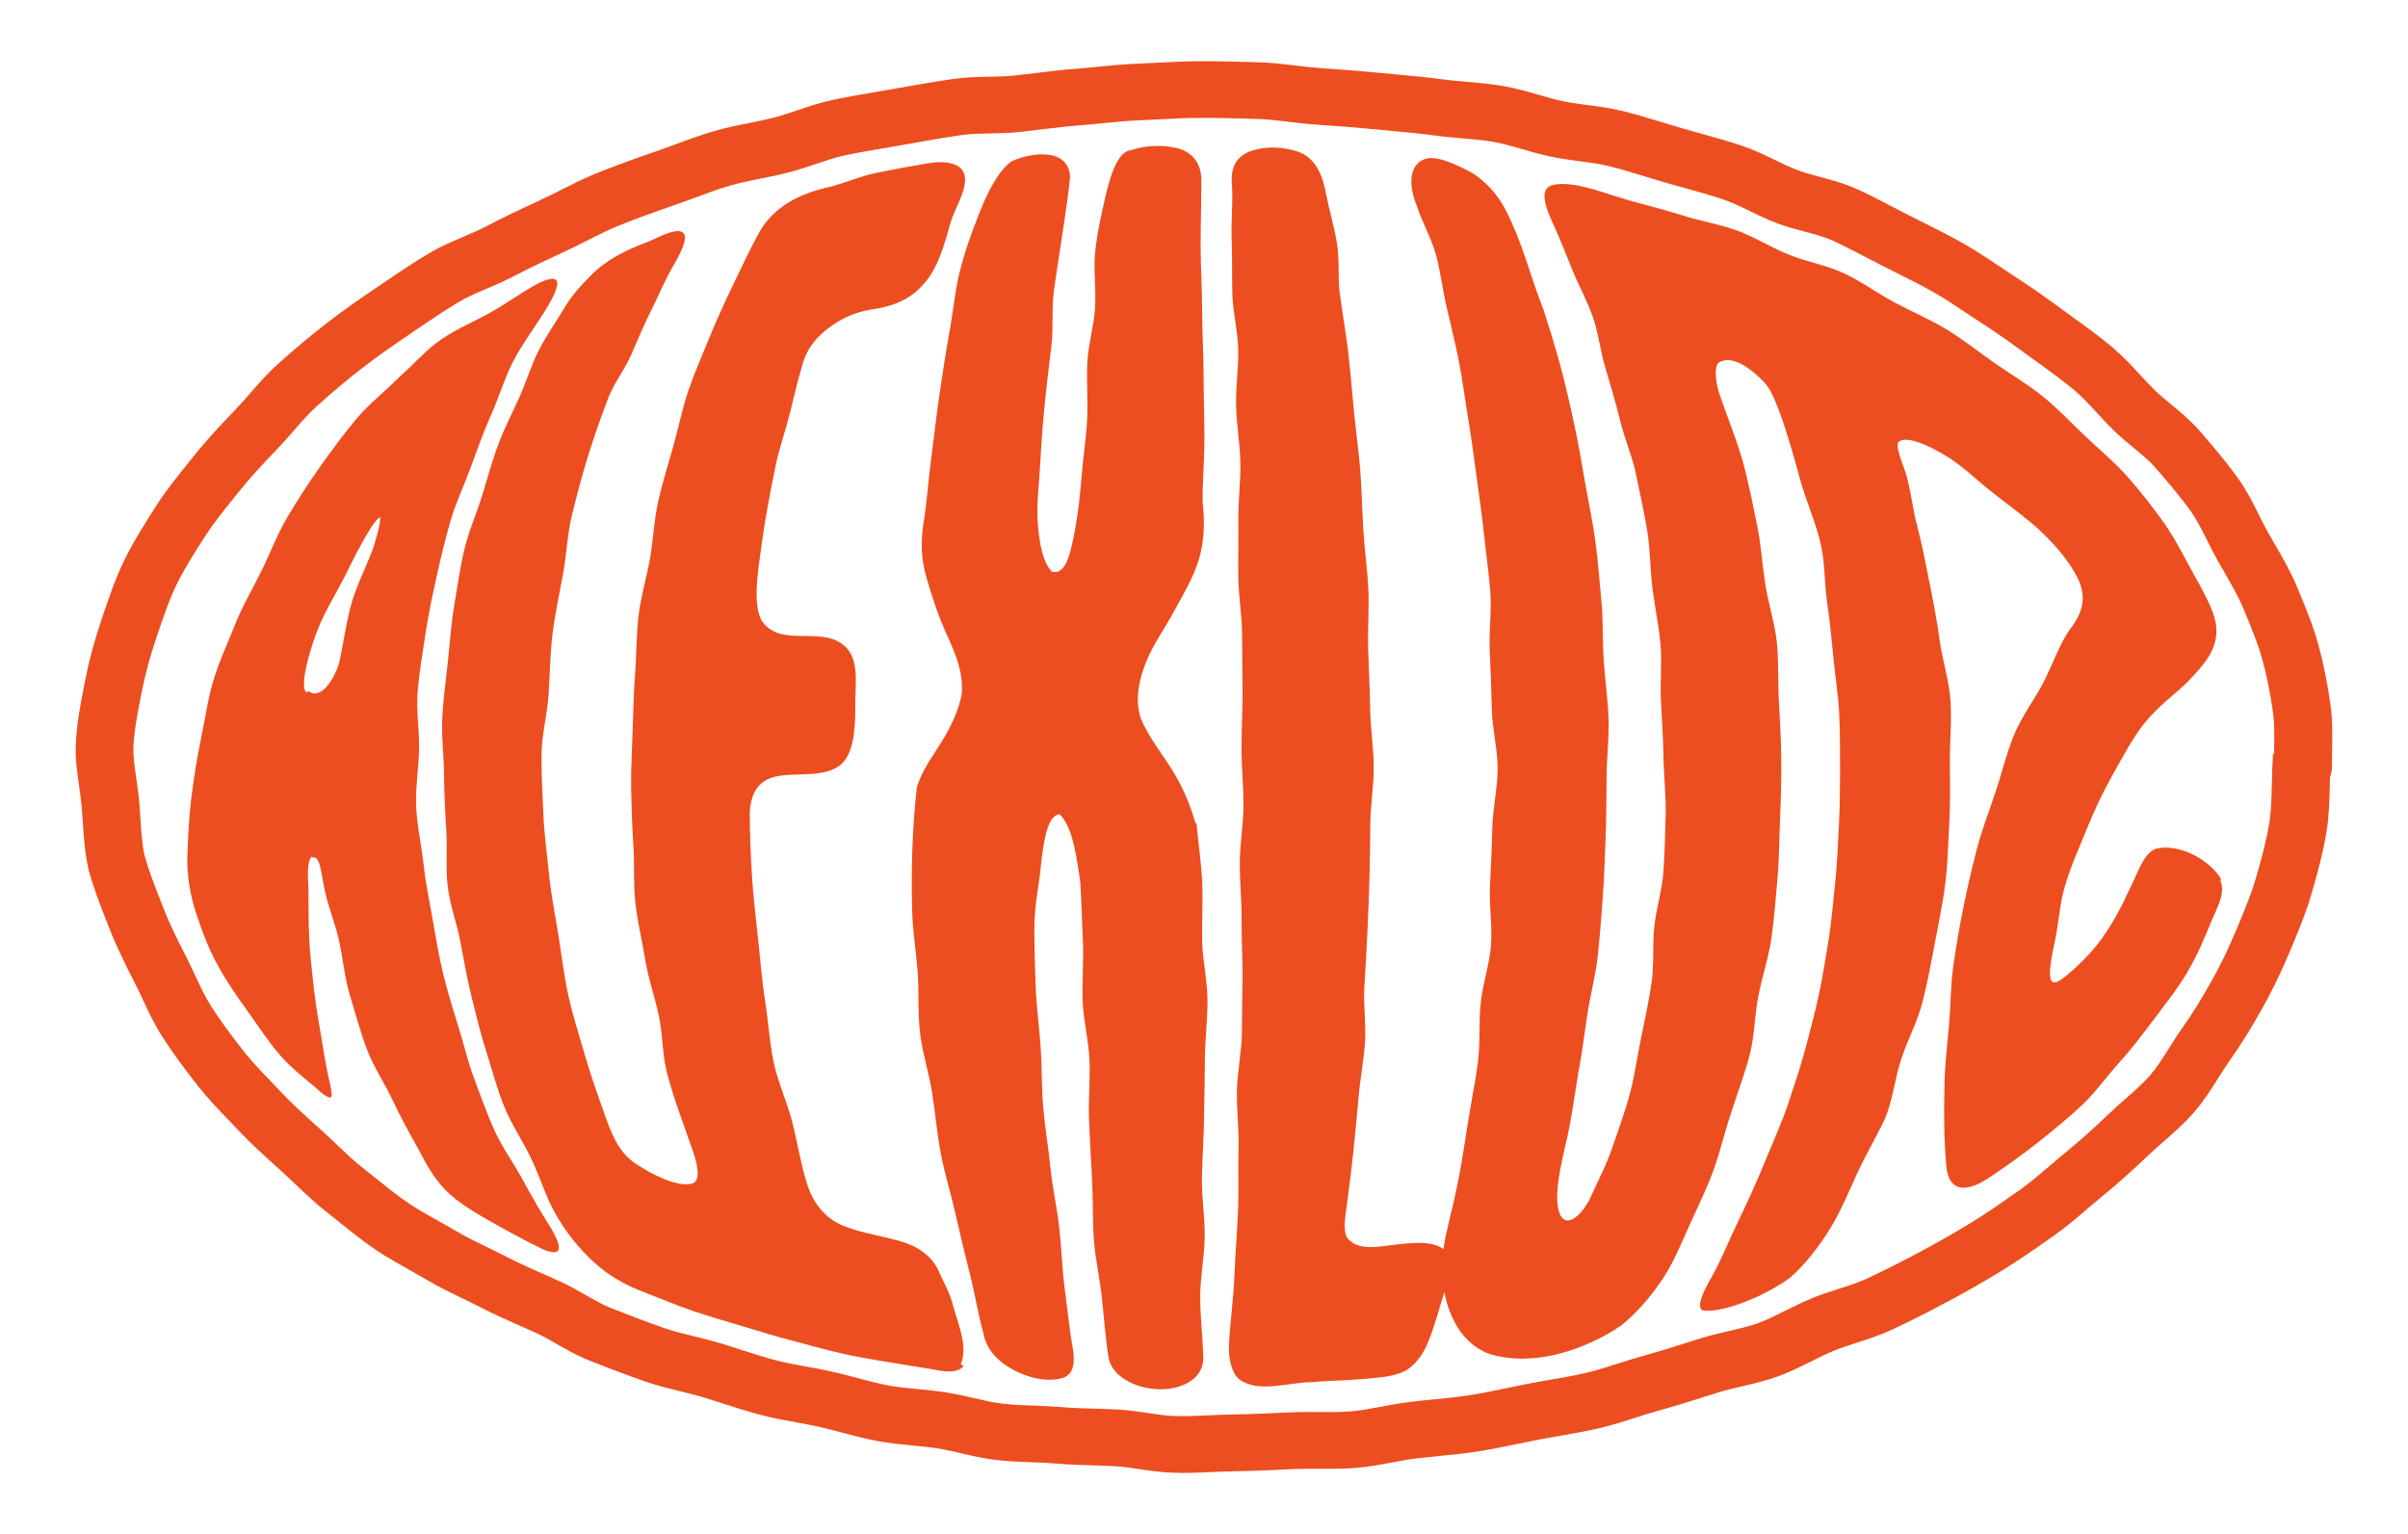
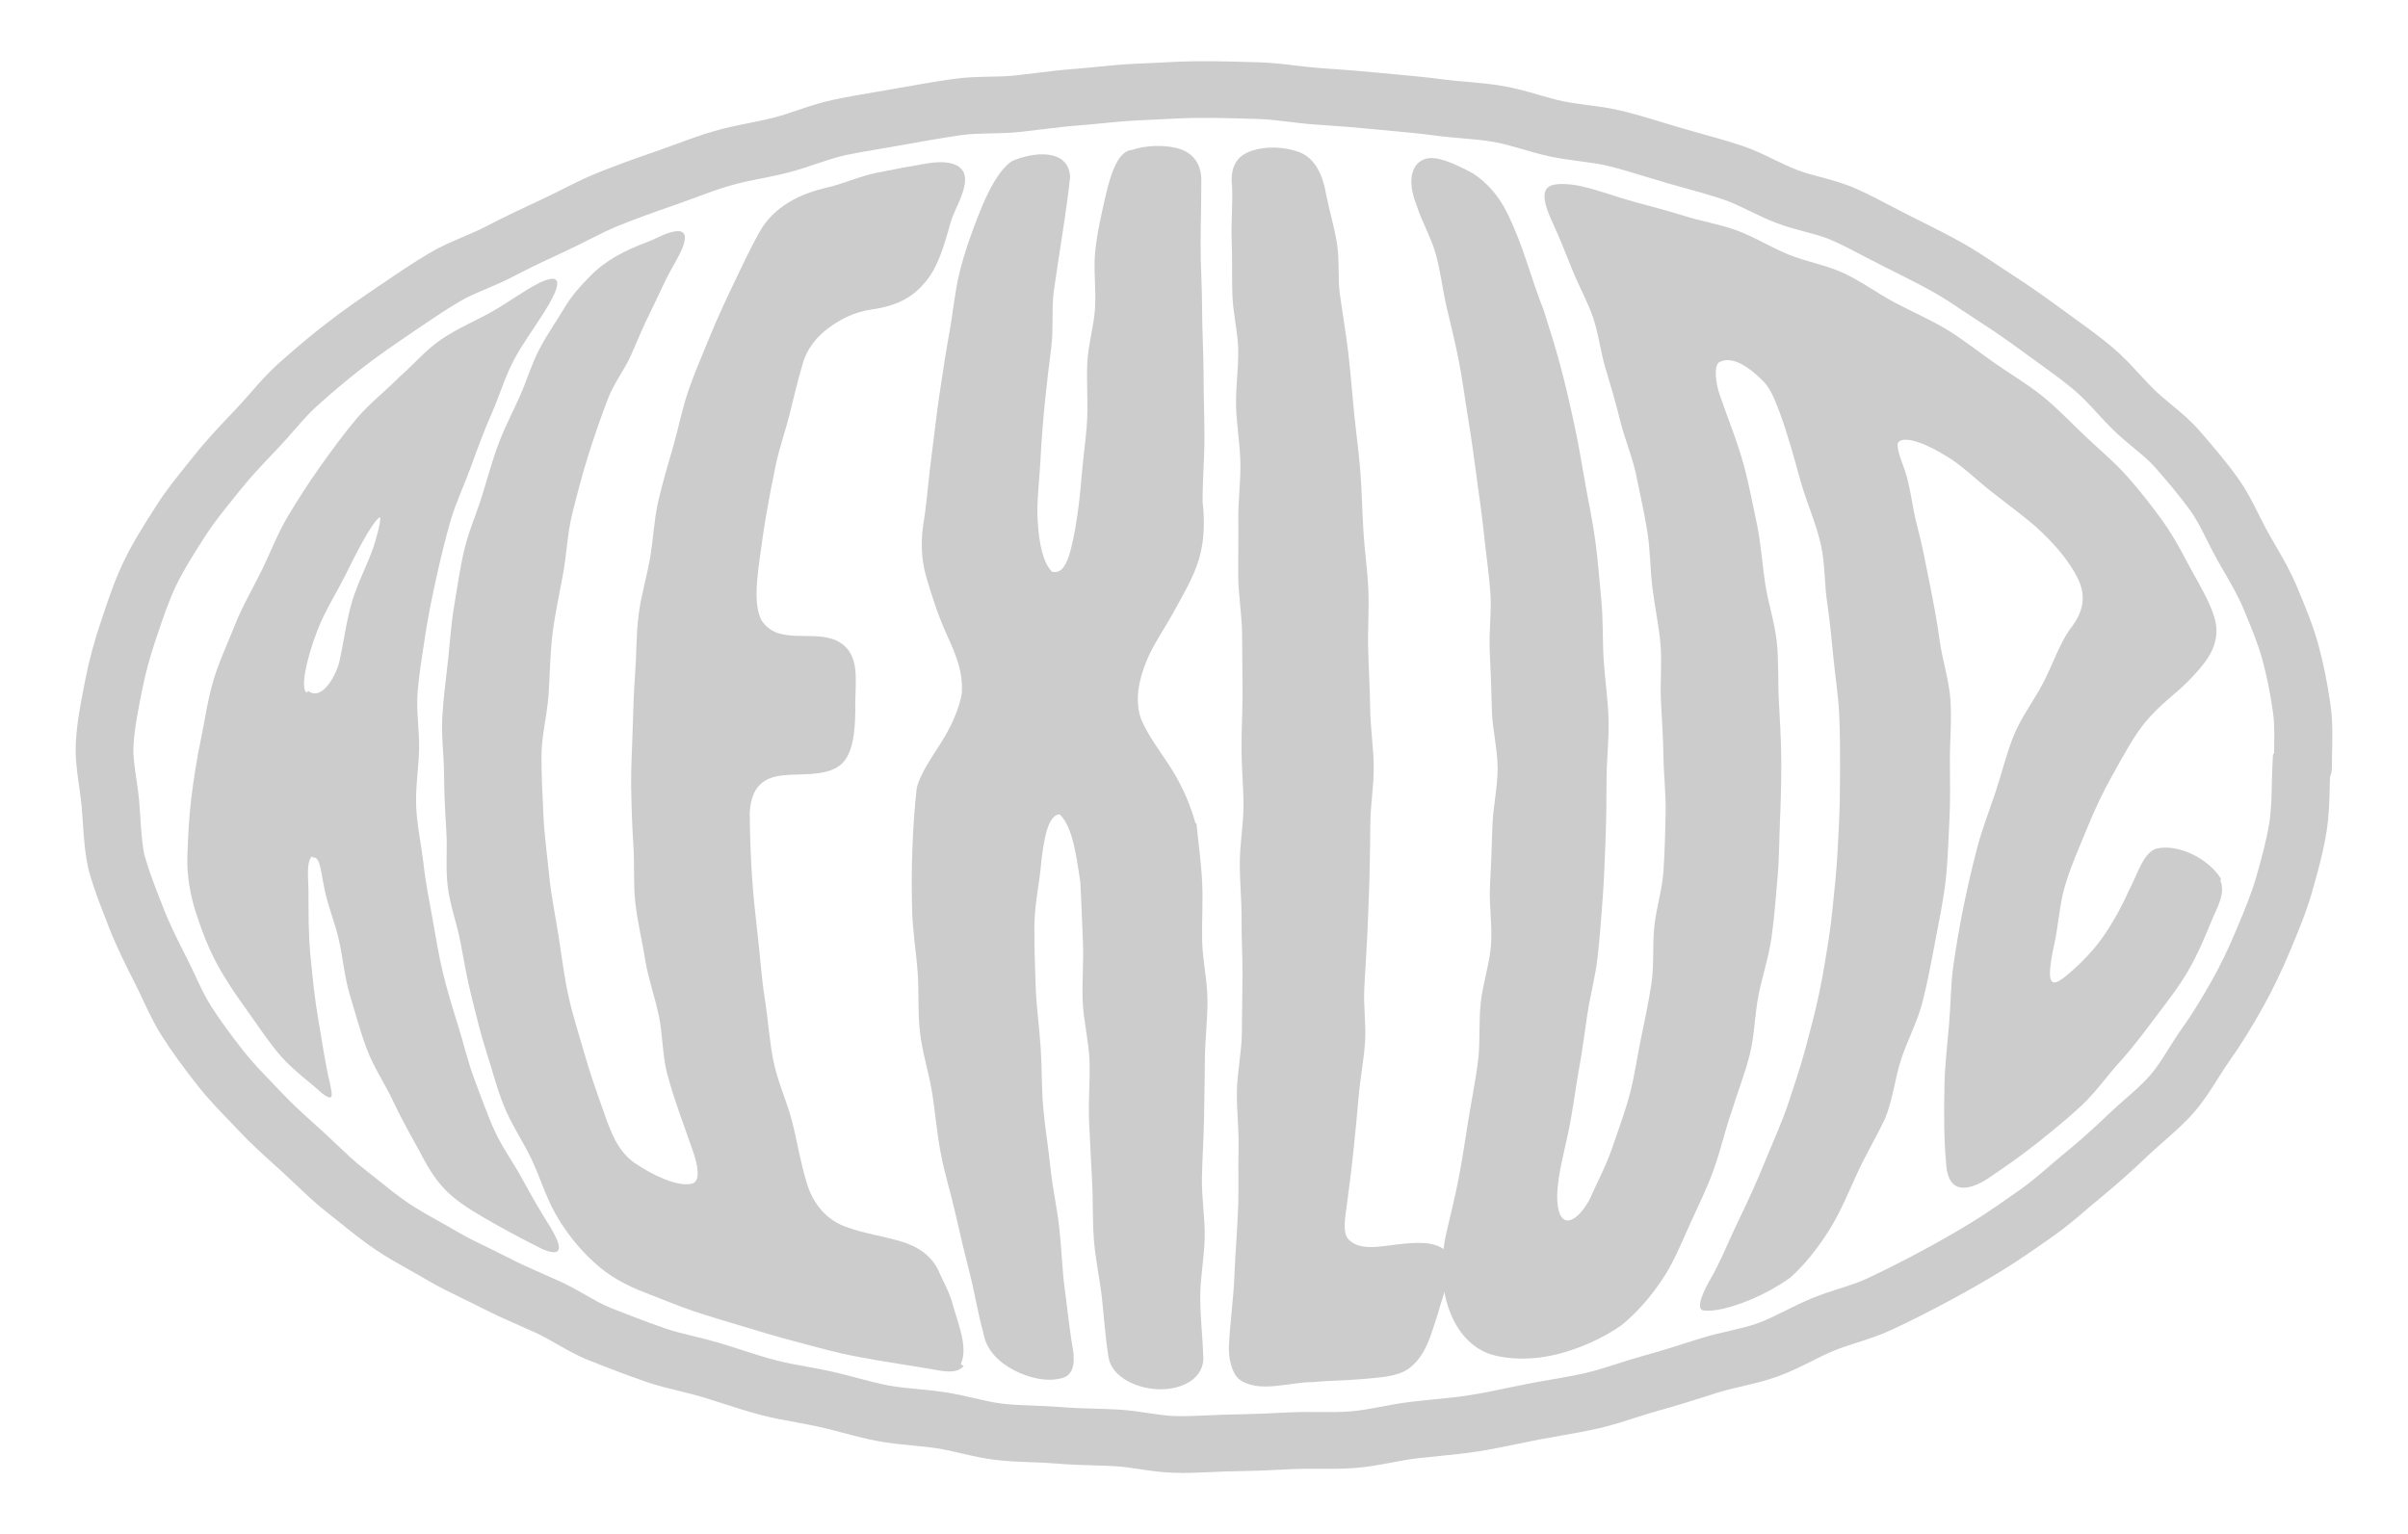
<svg xmlns="http://www.w3.org/2000/svg" id="Layer_1" data-name="Layer 1" viewBox="0 0 424.67 270.59">
  <defs>
    <style>
      .cls-2 {
-         fill: #ec4e20;
+         fill: #ccc;
      }
    </style>
  </defs>
  <g>
    <path class="cls-2" d="M55.27,151.29c1.2-.34,1.46,3.32,1.79,4.66.53,3.32,1.93,6.47,2.68,9.74.75,3.28,1,6.69,1.98,9.9s1.84,6.51,3.04,9.64,3.15,5.98,4.57,9.02,3.06,5.97,4.7,8.9c1.45,2.87,3.08,5.56,5.45,7.64,2.34,2.05,5.15,3.61,7.92,5.18s5.62,3.06,8.36,4.42c4.12,1.69,2.94-1.19,1.3-3.92-1.73-2.74-3.36-5.55-4.92-8.44s-3.51-5.52-4.88-8.5c-1.36-2.95-2.41-6.07-3.58-9.12s-1.87-6.24-2.85-9.36-1.93-6.21-2.7-9.38-1.28-6.37-1.85-9.59c-.57-3.21-1.23-6.39-1.58-9.63-.39-3.37-1.14-6.71-1.3-10.11s.44-6.79.51-10.18c.07-3.39-.54-6.83-.25-10.21.29-3.38.86-6.76,1.37-10.11.51-3.36,1.21-6.7,1.94-10.01.73-3.32,1.53-6.63,2.47-9.89s2.43-6.35,3.59-9.54c1.16-3.2,2.32-6.38,3.69-9.48s2.33-6.44,3.92-9.43c1.59-3.01,3.67-5.75,5.46-8.62,1.49-2.45,4.43-7.45-.82-5.06-2.99,1.51-5.69,3.58-8.6,5.21-2.92,1.64-6.05,2.94-8.81,4.81-2.77,1.87-4.93,4.5-7.46,6.69-2.47,2.52-5.3,4.67-7.56,7.37s-4.36,5.56-6.39,8.42c-2.04,2.88-3.96,5.85-5.75,8.87-1.8,3.03-3.04,6.36-4.59,9.51-1.55,3.17-3.37,6.2-4.66,9.48-1.29,3.28-2.82,6.5-3.83,9.88s-1.48,6.91-2.2,10.36c-.72,3.44-1.27,6.93-1.7,10.43-.42,3.49-.58,7.01-.7,10.54-.04,3.08.46,6.34,1.53,9.64.97,2.98,2.13,6.11,3.74,9.08s3.43,5.58,5.35,8.25,3.76,5.53,5.85,7.92c2.29,2.61,5.09,4.55,7.29,6.59,2.25,1.7,1.76.16,1.41-1.71-.89-3.68-1.39-7.48-2.05-11.23-.66-3.73-1.03-7.53-1.4-11.32-.37-3.77-.33-7.56-.35-11.39.03-1.8-.48-4.92.58-6.14.04-.04.23.26.26.25ZM54.07,122.18c-1.09-.73-.14-5.69,1.96-11.11,1.3-3.37,3.52-6.81,5.12-10.08,2.52-5.16,4.97-9.53,5.91-9.76.06,1.21-.74,3.8-1.18,5.25-1.13,3.23-2.84,6.39-3.81,9.69-1.02,3.47-1.43,7.01-2.14,10.17-.35,2.19-2.99,7.48-5.54,5.57-.11-.07-.26.3-.31.28Z" />
    <path class="cls-2" d="M169.97,240.95c-1.48,1.76-4.63.66-6.73.4-4.91-.84-9.86-1.49-14.72-2.58-2.96-.67-5.89-1.51-8.83-2.28-2.93-.77-5.84-1.66-8.75-2.54s-5.83-1.71-8.71-2.69c-2.87-.98-5.67-2.17-8.52-3.26-3.3-1.25-6.4-2.94-8.98-5.36-2.69-2.45-5.01-5.39-6.8-8.58-1.72-3.06-2.72-6.49-4.23-9.65-1.51-3.17-3.55-6.1-4.84-9.36-1.24-3.06-2.05-6.31-3.08-9.49s-1.77-6.38-2.59-9.61-1.36-6.47-1.98-9.74c-.61-3.25-1.82-6.42-2.24-9.73-.42-3.29-.04-6.66-.26-9.98-.22-3.31-.37-6.61-.4-9.93-.02-3.32-.49-6.65-.31-9.97.17-3.32.63-6.62.99-9.92s.56-6.64,1.12-9.91c.57-3.28,1.01-6.61,1.78-9.83.77-3.24,2.15-6.33,3.13-9.49.99-3.19,1.83-6.41,3.03-9.5,1.04-2.75,2.44-5.37,3.63-8.06,1.2-2.7,2.03-5.57,3.38-8.18,1.35-2.63,3.09-5.05,4.58-7.57,1.2-2.01,2.8-3.78,4.42-5.41,2.71-2.8,6.18-4.58,10.08-6.03,1.74-.65,3.7-1.92,5.48-1.93,2.78.09-.17,4.81-1.01,6.35-1.42,2.45-2.5,5.12-3.8,7.7-1.29,2.54-2.35,5.18-3.52,7.82s-3.02,4.94-4.04,7.62c-1.28,3.3-2.45,6.7-3.52,10.12-1.06,3.38-1.97,6.86-2.83,10.34-.85,3.45-.97,7.07-1.61,10.59s-1.42,6.97-1.85,10.52-.46,7.1-.69,10.66c-.24,3.55-1.21,7.09-1.25,10.66-.04,3.57.19,7.15.34,10.71.16,3.57.67,7.12,1.02,10.66.36,3.56,1.09,7.05,1.64,10.57.56,3.54.98,7.08,1.74,10.55s1.88,6.89,2.85,10.3c.99,3.45,2.17,6.79,3.36,10.13,1.22,3.51,2.45,6.97,5.47,9.08,2.96,2.01,7.48,4.29,10.08,3.65,1.76-.38.9-3.77.23-5.65-1.52-4.46-3.34-9.08-4.59-13.83-.85-3.27-.74-6.78-1.44-10.11-.69-3.31-1.87-6.53-2.41-9.89s-1.36-6.66-1.74-10.04c-.38-3.36-.12-6.8-.35-10.19-.22-3.38-.33-6.76-.39-10.15s.17-6.77.26-10.15c.1-3.39.2-6.76.45-10.14s.18-6.79.6-10.15c.42-3.36,1.42-6.64,2.01-9.97.59-3.34.7-6.77,1.45-10.08.76-3.31,1.75-6.56,2.68-9.82.93-3.26,1.57-6.63,2.68-9.83,1.11-3.21,2.48-6.33,3.76-9.47,1.28-3.14,2.72-6.23,4.18-9.28,1.46-3.06,2.9-6.15,4.55-9.11,2.54-4.53,7.17-6.8,12.13-7.91,2.92-.71,5.7-1.98,8.63-2.57,2.93-.59,5.87-1.14,8.84-1.64,2.52-.44,6.76-.48,6.67,2.97-.11,2.61-1.86,5.03-2.58,7.55-1.22,4.4-2.24,7.71-4.3,10.26-2.05,2.54-4.68,4.31-9.65,5-3.04.45-5.47,1.72-7.51,3.23s-3.86,3.58-4.66,6.56c-.87,2.86-1.51,5.81-2.27,8.79-.74,2.9-1.76,5.77-2.4,8.76-.62,2.93-1.19,5.91-1.71,8.93-.51,2.96-.91,5.97-1.32,8.99-.34,2.97-.83,7.03.51,9.58,2.92,4.48,9.05,1.59,13.28,3.59,4.45,2.28,3.12,7.19,3.25,12.22-.04,3.54-.29,8.5-3.25,10.12-2.67,1.57-6.39,1.05-9.59,1.41s-5.53,1.84-5.78,6.64c.03,3.62.15,7.27.39,10.99.23,3.64.64,7.28,1.06,10.96.41,3.65.65,7.32,1.23,10.95.58,3.65.79,7.37,1.52,10.94.75,3.65,2.37,7.06,3.27,10.56.93,3.65,1.49,7.31,2.55,10.72,1.08,3.76,3.52,6.8,7.33,8.01,2.78,1.01,6.11,1.5,9.13,2.38s5.79,2.5,7.07,5.81c.68,1.45,1.5,3,2.02,4.55,1.12,4.18,2.99,8.15,1.68,11.31-.05.14.51.32.48.36Z" />
    <path class="cls-2" d="M208.31,259.81c-.38,0-.76,0-1.14-.01-2.17-.04-4.21-.35-6.18-.64-1.53-.23-2.97-.44-4.34-.52-1.3-.07-2.6-.11-3.9-.15-2.15-.06-4.37-.13-6.63-.33-1.36-.12-2.76-.17-4.25-.22-2.03-.08-4.13-.15-6.29-.41-2.14-.25-4.15-.72-6.09-1.17-1.49-.34-2.9-.67-4.27-.88-1.36-.21-2.77-.34-4.26-.49-2.01-.19-4.09-.39-6.22-.79-2.15-.4-4.21-.95-6.2-1.48-1.4-.37-2.73-.72-4.05-1.02-1.32-.29-2.66-.54-4.08-.8-2.04-.37-4.14-.75-6.27-1.31-2.28-.6-4.48-1.31-6.62-2-1.16-.38-2.32-.75-3.48-1.1-1.3-.39-2.64-.72-4.07-1.07-2-.49-4.07-.99-6.15-1.71-2.94-1.02-6.09-2.21-9.92-3.73-2.12-.84-3.96-1.9-5.75-2.92-1.28-.73-2.49-1.42-3.67-1.96-.88-.4-1.76-.79-2.63-1.17-2.29-1.01-4.66-2.06-6.99-3.26-1.07-.55-2.16-1.08-3.24-1.6-2.04-.99-4.16-2.01-6.22-3.23-.98-.58-1.98-1.14-2.98-1.7-2.05-1.15-4.16-2.33-6.21-3.71-2.18-1.47-4.17-3.07-6.09-4.62-.79-.63-1.57-1.27-2.36-1.88-2.02-1.57-3.8-3.27-5.53-4.91-.79-.75-1.58-1.5-2.38-2.23l-1.11-1c-2.21-2-4.5-4.06-6.64-6.34-.61-.66-1.24-1.3-1.86-1.95-1.8-1.87-3.66-3.8-5.36-5.97-2.67-3.4-4.61-6.08-6.28-8.7-1.39-2.17-2.43-4.4-3.44-6.55-.47-1-.93-2-1.44-2.99-1.55-3.03-3.17-6.28-4.5-9.69l-.42-1.08c-1.12-2.86-2.28-5.82-3.15-8.99l-.06-.26c-.64-2.91-.82-5.67-.99-8.34-.06-.91-.12-1.81-.2-2.7-.1-1.13-.27-2.28-.44-3.5-.35-2.44-.72-4.96-.59-7.64.18-3.52.82-6.84,1.45-10.04l.2-1.05c.66-3.41,1.61-6.94,2.92-10.79l.26-.78c1.07-3.17,2.18-6.45,3.74-9.64,1.64-3.36,3.65-6.49,5.58-9.51l.06-.1c1.68-2.62,3.6-5.01,5.46-7.32.41-.51.81-1.01,1.22-1.52,2.28-2.86,4.79-5.5,7.22-8.04l.14-.15c.82-.86,1.62-1.78,2.47-2.75,1.54-1.76,3.14-3.59,5.04-5.29,3.03-2.71,5.79-5.02,8.43-7.06,2.98-2.31,6.05-4.43,8.93-6.38l1.08-.73c2.6-1.77,5.29-3.59,8.1-5.26,2.02-1.2,4.07-2.07,6.06-2.92,1.38-.59,2.68-1.14,3.87-1.76,3.42-1.79,6.88-3.41,9.82-4.77,1.2-.55,2.38-1.15,3.63-1.78,1.98-1,4.04-2.04,6.23-2.92,3.06-1.23,6.32-2.43,10.27-3.78,1.21-.42,2.41-.86,3.6-1.3,2.18-.81,4.43-1.64,6.76-2.31,2.1-.62,4.22-1.04,6.26-1.45,1.49-.3,2.89-.58,4.25-.93,1.36-.35,2.75-.81,4.22-1.31,1.95-.66,3.97-1.34,6.15-1.81,2.43-.53,4.87-.94,7.23-1.34,1.14-.19,2.28-.39,3.42-.59,3.57-.64,7.07-1.26,10.67-1.78,2.21-.32,4.34-.36,6.39-.4,1.56-.03,3.04-.06,4.43-.21,1.19-.13,2.38-.28,3.57-.42,2.32-.29,4.72-.58,7.16-.76,1.34-.1,2.68-.23,4.02-.37,2.18-.22,4.44-.44,6.75-.53,1.19-.05,2.38-.11,3.57-.17,2.35-.12,4.78-.25,7.24-.27,3.58-.02,7.16.08,10.82.19,2.22.07,4.35.32,6.41.57,1.52.18,2.95.35,4.36.45,3.89.25,7.41.54,10.77.87,1.03.1,2.05.2,3.08.29,2.5.23,5.08.47,7.67.82,1.39.19,2.81.31,4.32.44,2.09.18,4.25.37,6.45.75,2.2.38,4.25.97,6.24,1.55,1.48.43,2.89.83,4.25,1.12,1.37.29,2.82.48,4.36.68,2.05.27,4.17.55,6.34,1.09,2.39.6,4.73,1.31,6.99,2,1.13.35,2.27.69,3.4,1.02,1.09.32,2.19.62,3.29.93,2.32.64,4.72,1.31,7.1,2.1,2.15.71,4.07,1.65,5.93,2.55,1.39.67,2.7,1.31,3.99,1.79,1.21.46,2.55.82,3.97,1.2,2.02.54,4.11,1.1,6.24,2.03,2.2.96,4.3,2.07,6.33,3.14,1.06.56,2.12,1.11,3.19,1.65l1.23.61c2.7,1.35,5.5,2.74,8.23,4.28,2.17,1.23,4.2,2.58,6.16,3.9.93.62,1.87,1.25,2.81,1.85,3.13,2.01,6.15,4.2,8.74,6.09.62.46,1.25.91,1.87,1.36,2.21,1.59,4.49,3.24,6.67,5.07,1.86,1.56,3.42,3.25,4.93,4.89.89.96,1.73,1.87,2.59,2.71.88.86,1.88,1.69,2.94,2.56,1.7,1.4,3.45,2.85,5.03,4.68,2.17,2.51,4.63,5.35,6.8,8.4,1.5,2.11,2.59,4.29,3.64,6.4.54,1.08,1.05,2.1,1.59,3.07.39.69.78,1.37,1.18,2.05,1.37,2.37,2.79,4.81,3.92,7.52l.19.45c1.3,3.11,2.64,6.32,3.59,9.77.9,3.26,1.62,6.85,2.16,10.69.38,2.71.33,5.34.28,7.89-.02.98-.04,1.97-.03,2.96v.3s-.03.3-.03.3c-.05.45-.16.87-.32,1.27-.01.53-.03,1.05-.04,1.57-.06,2.59-.12,5.26-.56,7.98-.59,3.68-1.52,7.05-2.58,10.76-1,3.49-2.35,6.72-3.65,9.84l-.22.52c-1.54,3.68-3.11,6.93-4.8,9.95-2.1,3.74-3.95,6.72-5.84,9.37-.68.96-1.33,1.99-2.02,3.09-1.26,2-2.56,4.07-4.27,6.03-1.67,1.92-3.52,3.54-5.31,5.11-.97.85-1.88,1.66-2.75,2.48-2.82,2.7-5.51,5.09-8.22,7.31-.87.71-1.72,1.44-2.58,2.17-1.86,1.6-3.79,3.25-5.94,4.76l-.09.06c-2.89,2.03-5.87,4.13-9.03,6.07-2.94,1.8-6.05,3.58-9.52,5.44-3.26,1.75-6.55,3.41-9.77,4.92-2.08.98-4.17,1.65-6.19,2.3-1.46.47-2.83.91-4.1,1.43-1.27.52-2.55,1.16-3.9,1.84-1.89.94-3.85,1.92-6.02,2.71-2.14.77-4.25,1.26-6.29,1.74-1.51.35-2.93.68-4.26,1.1l-1.51.48c-2.88.92-5.86,1.86-8.89,2.69-1.35.37-2.69.8-4.12,1.26-2.02.65-4.11,1.32-6.32,1.84-2.32.54-4.62.94-6.85,1.33-1.29.22-2.57.45-3.85.69-1.16.23-2.31.46-3.45.7-2.35.49-4.77.99-7.23,1.38-2.35.37-4.67.6-6.91.82-1.31.13-2.61.26-3.91.41-1.43.17-2.88.44-4.41.73-2.04.38-4.15.78-6.37.96-2.29.19-4.5.17-6.63.16-1.5-.01-2.92-.02-4.29.04-3.07.16-6.76.34-10.52.39-1.32.02-2.65.08-3.99.14-1.76.08-3.58.16-5.44.16ZM25.54,151.06c.74,2.64,1.74,5.2,2.8,7.9l.43,1.1c1.16,2.99,2.6,5.86,4.09,8.78.56,1.09,1.07,2.19,1.59,3.3.91,1.94,1.76,3.78,2.8,5.39,1.5,2.34,3.27,4.78,5.74,7.93,1.38,1.76,2.99,3.43,4.69,5.2.65.68,1.31,1.36,1.95,2.05,1.85,1.97,3.88,3.8,6.03,5.74l1.13,1.02c.87.79,1.71,1.59,2.56,2.4,1.62,1.54,3.14,2.99,4.77,4.26.84.65,1.66,1.32,2.49,1.98,1.84,1.48,3.58,2.88,5.4,4.11,1.69,1.14,3.53,2.17,5.48,3.26,1.06.59,2.13,1.19,3.17,1.81,1.7,1,3.54,1.89,5.48,2.83,1.16.56,2.32,1.13,3.47,1.72,2.05,1.06,4.17,2,6.42,2.99.91.4,1.81.8,2.72,1.21,1.63.74,3.11,1.58,4.54,2.4,1.54.88,3,1.72,4.43,2.29,3.69,1.46,6.7,2.6,9.5,3.57,1.61.56,3.35.98,5.2,1.43,1.5.37,3.06.75,4.63,1.22,1.23.37,2.44.76,3.66,1.16,2.09.67,4.06,1.31,6.05,1.83,1.75.46,3.57.79,5.5,1.14,1.46.26,2.97.54,4.49.88,1.53.34,3.01.74,4.45,1.12,1.89.5,3.68.98,5.45,1.31,1.67.31,3.44.48,5.3.66,1.57.15,3.19.31,4.83.56,1.76.27,3.43.66,5.04,1.03,1.75.4,3.4.79,4.98.97,1.74.21,3.54.27,5.44.34,1.54.06,3.14.12,4.76.25,1.98.17,3.96.23,6.05.29,1.38.04,2.77.08,4.14.16,1.87.1,3.63.36,5.33.62,1.72.26,3.34.5,4.84.53,1.93.04,3.86-.05,5.9-.14,1.44-.07,2.88-.13,4.3-.15,3.59-.06,7.16-.23,10.17-.38,1.68-.07,3.3-.06,4.87-.05,1.99.02,3.87.03,5.69-.12,1.68-.14,3.44-.47,5.31-.82,1.63-.31,3.32-.62,5.09-.84,1.37-.17,2.76-.3,4.14-.44,2.19-.21,4.26-.42,6.3-.74,2.21-.35,4.41-.8,6.74-1.29,1.19-.25,2.38-.49,3.58-.73,1.34-.26,2.7-.5,4.06-.73,2.18-.38,4.24-.74,6.27-1.21,1.79-.42,3.59-1,5.5-1.61,1.47-.47,2.99-.96,4.56-1.39,2.82-.77,5.57-1.65,8.48-2.57l1.52-.48c1.72-.54,3.41-.94,5.05-1.31,1.82-.42,3.55-.82,5.1-1.38,1.61-.58,3.22-1.39,4.93-2.24,1.45-.72,2.96-1.47,4.56-2.14,1.66-.69,3.3-1.21,4.89-1.72,1.79-.57,3.47-1.11,4.95-1.81,3.06-1.44,6.19-3.02,9.29-4.68,3.25-1.74,6.28-3.47,9.01-5.14,2.88-1.76,5.72-3.77,8.48-5.71l.09-.06c1.76-1.24,3.42-2.66,5.18-4.17.92-.79,1.83-1.57,2.76-2.33,2.5-2.04,4.99-4.26,7.61-6.77,1.02-.98,2.07-1.9,3.07-2.78,1.61-1.41,3.13-2.75,4.36-4.16,1.19-1.37,2.23-3.02,3.33-4.77.73-1.17,1.49-2.38,2.34-3.57,1.7-2.38,3.32-5,5.27-8.46,1.51-2.68,2.91-5.6,4.3-8.93l.22-.53c1.25-2.98,2.43-5.8,3.27-8.73.97-3.41,1.82-6.48,2.32-9.63.33-2.06.38-4.28.43-6.64.02-1.08.05-2.16.1-3.25v-.02s.11-2.11.11-2.11l.19-.17c0-.27,0-.54.01-.81.04-2.27.08-4.41-.19-6.35-.47-3.41-1.11-6.59-1.9-9.43-.78-2.85-1.95-5.64-3.18-8.59l-.19-.45c-.88-2.11-2.08-4.18-3.34-6.37-.42-.72-.83-1.44-1.24-2.16-.66-1.18-1.25-2.36-1.82-3.5-.92-1.85-1.8-3.6-2.85-5.07-1.89-2.66-4.19-5.31-6.21-7.65-1.03-1.19-2.39-2.31-3.83-3.5-1.18-.97-2.39-1.98-3.57-3.13-1.05-1.02-2.02-2.07-2.95-3.09-1.35-1.47-2.63-2.85-4-4-1.89-1.59-3.93-3.06-6.08-4.62-.64-.46-1.28-.93-1.92-1.39-2.47-1.81-5.34-3.89-8.23-5.74-1-.64-1.98-1.3-2.97-1.96-1.89-1.26-3.68-2.46-5.51-3.5-2.5-1.41-5.17-2.74-7.75-4.03l-1.24-.62c-1.14-.57-2.26-1.16-3.39-1.75-1.96-1.03-3.81-2-5.67-2.82-1.4-.61-3.03-1.05-4.75-1.51-1.62-.43-3.29-.88-4.97-1.52-1.71-.64-3.29-1.41-4.83-2.16-1.63-.79-3.18-1.54-4.69-2.04-2.13-.71-4.3-1.31-6.6-1.95-1.14-.32-2.28-.63-3.41-.96-1.18-.34-2.36-.7-3.54-1.06-2.23-.68-4.34-1.33-6.47-1.86-1.59-.4-3.33-.63-5.17-.87-1.66-.22-3.39-.45-5.15-.82-1.74-.37-3.39-.84-4.99-1.31-1.79-.52-3.49-1.01-5.13-1.29-1.76-.31-3.61-.46-5.57-.63-1.57-.14-3.18-.27-4.83-.5-2.36-.32-4.72-.54-7.22-.77-1.05-.1-2.11-.19-3.16-.3-3.23-.32-6.63-.6-10.4-.84-1.7-.11-3.34-.31-4.94-.5-1.91-.23-3.72-.45-5.48-.5-3.57-.11-7.06-.2-10.46-.18-2.21.01-4.41.13-6.74.25-1.24.06-2.47.13-3.71.18-2,.08-4.01.28-6.14.49-1.43.14-2.85.28-4.28.39-2.19.16-4.36.43-6.67.71-1.24.15-2.47.3-3.71.44-1.85.2-3.63.24-5.35.27-1.82.04-3.53.07-5.11.3-3.44.5-6.84,1.1-10.31,1.73-1.18.21-2.36.41-3.54.61-2.34.4-4.56.77-6.75,1.24-1.61.35-3.27.91-5.02,1.5-1.59.54-3.24,1.09-4.98,1.54-1.62.41-3.22.73-4.77,1.04-1.91.38-3.72.75-5.42,1.25-1.98.56-3.95,1.29-6.03,2.07-1.27.47-2.55.94-3.84,1.39-3.78,1.3-6.88,2.44-9.78,3.6-1.77.71-3.54,1.6-5.41,2.55-1.28.65-2.6,1.32-3.97,1.95-2.82,1.3-6.13,2.85-9.34,4.53-1.56.82-3.12,1.48-4.63,2.12-1.74.74-3.39,1.44-4.81,2.29-2.55,1.52-5.11,3.26-7.59,4.94l-1.08.74c-2.74,1.86-5.66,3.87-8.41,6-2.44,1.89-5.02,4.05-7.87,6.6-1.44,1.29-2.77,2.8-4.17,4.41-.88,1.01-1.79,2.05-2.76,3.07l-.14.15c-2.38,2.5-4.63,4.85-6.63,7.36-.42.52-.84,1.04-1.26,1.57-1.77,2.2-3.44,4.27-4.83,6.44l-.06.1c-1.87,2.91-3.63,5.66-5.02,8.51-1.28,2.62-2.24,5.46-3.26,8.47l-.27.79c-1.16,3.42-2,6.53-2.58,9.49l-.21,1.07c-.58,3-1.14,5.83-1.28,8.66-.09,1.73.2,3.67.5,5.74.19,1.3.39,2.65.51,4.06.08.96.15,1.94.21,2.92.15,2.37.3,4.6.76,6.76ZM406.32,130.39h.05s-.03,0-.05,0Z" />
    <g id="X">
      <path class="cls-2" d="M211.01,145.25c.31,3.32.82,6.77,1,10.36.17,3.39-.08,6.87,0,10.42.08,3.43.92,6.9.94,10.41.01,3.46-.43,6.95-.46,10.42-.03,3.49-.09,6.98-.15,10.42-.06,3.53-.3,7.01-.37,10.42-.07,3.58.54,7.07.49,10.43-.06,3.64-.77,7.12-.79,10.41-.02,3.77.43,7.25.52,10.4.44,4.18-3.71,6.25-7.83,6.13s-8.31-2.28-8.86-5.61c-.53-3.26-.77-6.78-1.16-10.44-.36-3.35-1.16-6.81-1.43-10.43-.25-3.4-.12-6.93-.32-10.51-.19-3.44-.37-6.95-.53-10.5-.15-3.47.22-7,.08-10.52-.14-3.49-1.06-6.97-1.2-10.47s.2-7.04.04-10.52-.26-7.06-.46-10.51c-.59-3.59-1.16-9.58-3.65-11.92-1.97.14-2.8,3.93-3.35,9.56-.29,2.99-1.1,6.53-1.1,10.5,0,3.29.09,6.85.24,10.57.14,3.41.63,6.94.87,10.53.24,3.49.15,7.06.45,10.57.31,3.57.92,7.08,1.26,10.49.37,3.67,1.17,7.16,1.54,10.46.44,3.89.54,7.48.93,10.52.69,5.46,1.15,9.29,1.39,10.46.41,2.13.66,5.07-1.7,5.77-2.63.78-5.87.05-8.57-1.36-2.62-1.37-4.92-3.52-5.41-6.59-.93-3.26-1.47-6.86-2.41-10.55-.86-3.36-1.7-6.87-2.52-10.51-.77-3.43-1.86-6.89-2.56-10.51s-.96-7.1-1.53-10.71c-.56-3.53-1.71-7.02-2.14-10.63s-.16-7.23-.43-10.83c-.27-3.6-.88-7.19-.97-10.78-.09-3.63-.09-7.25.04-10.83.13-3.64.39-7.27.78-10.82.8-2.87,2.76-5.47,4.41-8.14s3.01-5.59,3.53-8.43c.26-3.94-1.11-7.04-2.61-10.34-1.46-3.21-2.61-6.64-3.67-10.31-.9-3.14-1.06-6.53-.27-10.73.43-2.98.69-6.7,1.24-10.78.45-3.36.83-7.01,1.39-10.74.53-3.53,1.06-7.15,1.71-10.7.67-3.65.98-7.34,1.81-10.7.94-3.81,2.24-7.3,3.42-10.32,1.66-4.22,3.54-7.74,5.76-9.3,3.63-1.66,10.01-2.39,10.32,2.7-.14,1.74-.62,5.26-1.33,9.95-.45,2.96-.99,6.36-1.51,10.01-.46,3.2-.05,6.7-.48,10.15-.43,3.34-.83,6.72-1.16,10.05-.35,3.47-.59,6.86-.76,10.07-.2,3.71-.65,7.12-.5,10.09.23,4.64,1.05,7.83,2.52,9.36,2.24.57,3.15-2.27,4.1-7.45.5-2.73.89-6.02,1.18-9.71.24-3.06.78-6.34.95-9.77.16-3.2-.13-6.52.02-9.83s1.18-6.56,1.37-9.76c.2-3.43-.29-6.79.02-9.85.37-3.66,1.17-6.93,1.78-9.66,1.07-4.74,2.44-8.21,4.69-8.36,2.37-.81,5.53-.93,7.97-.32,2.56.64,4.4,2.56,4.28,5.97.01,3.66-.12,7.41-.12,11.28,0,3.66.26,7.41.26,11.28,0,3.66.25,7.42.26,11.28s.14,7.42.15,11.28c.01,3.67-.34,7.43-.32,11.29.41,3.62.28,7.04-.64,10.11-.99,3.3-2.8,6.28-4.37,9.16-1.7,3.13-3.73,5.95-4.9,8.86-1.32,3.27-2.07,6.68-1.01,10.05,1.29,3.17,3.59,6.01,5.47,9.01,1.89,3.01,3.23,6.14,4.18,9.46.03.18.18.03.18.13Z" />
    </g>
    <path class="cls-2" d="M391.56,155.26c1,2.33-.56,4.81-1.49,7.08-1.24,3.01-2.51,6.09-4.25,9.05s-3.73,5.45-5.78,8.18c-1.99,2.65-3.99,5.32-6.26,7.82s-4.18,5.29-6.63,7.58-5.09,4.44-7.69,6.51-5.42,4.08-8.14,5.91c-3.36,2.41-7.64,3.9-8.09-1.92-.43-4.79-.41-9.37-.3-14.39.08-3.45.51-6.93.81-10.44s.26-6.99.77-10.45c.5-3.46,1.09-6.92,1.79-10.33.7-3.44,1.49-6.87,2.37-10.22s2.18-6.7,3.27-9.96,1.93-6.83,3.23-9.99c1.37-3.33,3.57-6.17,5.13-9.17,1.68-3.23,2.8-6.66,4.67-9.42,3.1-3.85,2.76-6.8,1.05-9.87s-4.32-5.9-7.08-8.4c-1.04-.94-4.07-3.28-7.55-5.96-2.49-1.92-4.97-4.39-7.54-6.04-4.02-2.58-7.86-4-9.02-2.87-.6.69.57,3.47,1.13,5.08,1.02,3.11,1.28,6.5,2.14,9.71s1.47,6.43,2.11,9.66c.7,3.5,1.38,6.98,1.86,10.52.48,3.54,1.66,7.01,1.91,10.58.25,3.56-.12,7.16-.1,10.74s.1,7.15-.1,10.72c-.2,3.57-.26,7.16-.69,10.71-.43,3.55-1.18,7.06-1.84,10.57-.66,3.51-1.32,7.04-2.2,10.5s-2.63,6.67-3.75,10.06-1.46,7.08-2.81,10.39c-1.49,3.23-3.42,6.42-4.96,9.78-1.53,3.33-2.92,6.77-4.83,9.83-1.95,3.13-4.21,6.09-6.92,8.52-1.8,1.33-4.55,2.91-7.29,4.03-3.01,1.23-6.26,2.11-8.2,1.79-1.36-.51.5-4.02,1.34-5.47,1.88-3.26,3.26-6.85,4.94-10.31,1.66-3.42,3.24-6.88,4.67-10.4s3.06-7.03,4.23-10.61c1.03-3.14,2.1-6.27,2.95-9.46.85-3.19,1.71-6.39,2.39-9.62s1.21-6.5,1.72-9.76c.51-3.26.77-6.56,1.12-9.85.34-3.28.48-6.58.65-9.88s.2-6.59.21-9.89c0-3.3,0-6.6-.15-9.89s-.69-6.56-1.01-9.84c-.33-3.29-.62-6.56-1.11-9.82-.49-3.27-.37-6.65-1.03-9.88-.83-4.02-2.63-7.85-3.73-11.83-1.1-4-2.19-7.97-3.59-11.81-.76-1.95-1.41-3.86-2.69-5.33-2.35-2.46-5.57-4.9-7.98-3.62-1.1.67-.55,4.03.06,5.75,1.41,4.17,3.2,8.39,4.36,12.81.87,3.37,1.53,6.79,2.24,10.2.7,3.41.9,6.9,1.43,10.34.53,3.44,1.67,6.8,2.04,10.26.36,3.46.18,6.97.37,10.45.19,3.48.4,6.95.42,10.43.02,3.48-.07,6.96-.22,10.44-.15,3.48-.13,6.97-.45,10.44s-.56,6.96-1.05,10.4c-.49,3.45-1.63,6.79-2.3,10.2-.67,3.42-.68,6.99-1.52,10.36s-2.15,6.65-3.17,9.98c-1.15,3.24-1.94,6.81-3.17,10.29-1.19,3.35-2.83,6.62-4.3,9.88-1.49,3.32-2.87,6.74-4.84,9.65-2.04,3.02-4.48,5.87-7.26,8.09-3.15,2.17-7.08,3.97-10.99,4.98s-8.19,1.18-12.01.07c-4.14-1.42-6.5-5.07-7.66-8.98s-.98-8.29-.23-11.97c.76-3.32,1.62-6.68,2.28-10.12.65-3.35,1.15-6.78,1.7-10.23s1.24-6.78,1.69-10.24c.44-3.4.13-6.92.49-10.39s1.55-6.79,1.82-10.26c.26-3.43-.36-6.94-.18-10.41.18-3.45.33-6.89.42-10.36.09-3.46.92-6.91.93-10.37,0-3.46-.94-6.91-1.02-10.37-.08-3.47-.21-6.91-.37-10.36-.17-3.47.35-6.97.1-10.4-.26-3.47-.78-6.9-1.13-10.32s-.88-6.89-1.33-10.29c-.46-3.46-.93-6.89-1.49-10.26-.57-3.45-1-6.89-1.67-10.24-.61-3.06-1.38-6.1-2.09-9.17-.71-3.04-1.05-6.2-1.88-9.23-.82-3.01-2.48-5.78-3.43-8.77-1.83-4.58-.69-7.45,1.56-8.13,2.06-.63,5.18.86,8.34,2.52,2.37,1.54,4.46,3.77,5.97,6.77,1.33,2.66,2.5,5.65,3.47,8.57,1.05,3.19,2.07,6.24,3.05,8.71,1.05,3.28,2.11,6.64,3.02,10.05s1.67,6.76,2.41,10.2c.73,3.38,1.32,6.84,1.92,10.31.59,3.42,1.35,6.85,1.81,10.33.46,3.45.72,6.95,1.05,10.43.34,3.47.19,6.99.41,10.48s.76,6.96.86,10.45c.1,3.5-.33,7-.35,10.48-.02,3.5-.03,6.99-.17,10.47s-.24,7-.5,10.46c-.26,3.51-.51,7-.89,10.44-.39,3.51-1.33,6.9-1.84,10.31s-.95,6.96-1.6,10.34c-.59,3.52-1.05,7.15-1.82,10.73-.76,3.54-1.75,7.08-1.89,10.72-.07,6.11,3.02,5.55,5.64.95,1.31-2.99,2.92-5.93,4.02-9.14,1.06-3.1,2.24-6.25,3.12-9.52s1.3-6.51,1.98-9.81c.66-3.22,1.37-6.49,1.87-9.82.49-3.26.15-6.66.5-10s1.41-6.54,1.62-9.88c.21-3.31.31-6.65.38-9.99.08-3.32-.33-6.66-.38-9.99-.05-3.33-.28-6.65-.45-9.97s.21-6.71-.08-10.01c-.29-3.34-1.02-6.62-1.42-9.9-.41-3.34-.38-6.72-.9-9.97-.53-3.33-1.3-6.6-1.94-9.82s-2.04-6.43-2.82-9.6c-.81-3.31-1.75-6.48-2.68-9.59-.86-2.86-1.15-5.92-2.15-8.78s-2.47-5.49-3.61-8.28c-1.13-2.79-2.21-5.6-3.47-8.32-.86-1.89-2.56-5.64-.45-6.56,1.22-.6,3.99-.32,5.76.12,3.02.71,5.93,1.83,8.93,2.65s5.99,1.59,8.96,2.52c2.95.93,6.06,1.43,9,2.47,3.2,1.14,6.16,3.03,9.37,4.34,3.16,1.29,6.67,1.85,9.8,3.32,3.1,1.45,5.91,3.54,8.95,5.16s6.22,2.97,9.16,4.75c2.94,1.79,5.64,3.96,8.45,5.92s5.82,3.73,8.48,5.88c2.69,2.17,5.05,4.71,7.53,7.05s5.18,4.59,7.44,7.15c2.29,2.59,4.42,5.32,6.41,8.1,2.42,3.51,3.9,6.7,5.32,9.21,2.47,4.37,3.92,7.29,3.93,9.77,0,3.46-2.03,5.94-5.13,9.1-2.03,2.07-5.02,4.07-7.68,7.4-1.91,2.4-3.58,5.55-5.57,9.1-1.55,2.76-3.08,5.93-4.56,9.6-1.21,2.99-2.7,6.23-3.8,9.95-.94,3.14-1.09,6.76-1.92,10.49-1.49,6.92-.5,7.43,1.96,5.44,1.77-1.43,4.47-3.91,6.51-6.77,2.31-3.24,4.01-6.76,4.63-8.19,1.74-3.29,2.6-6.8,4.91-7.62,4.04-.98,9.45,1.94,11.46,5.34.05.09-.15.15-.12.21Z" />
    <g id="L2">
      <path class="cls-2" d="M254.94,220.88c1.81,2.65-.59,7.76-1.36,10.87-1.17,3.49-2.06,7.49-5.21,9.72-2.1,1.44-5.15,1.52-8.27,1.81-2.93.27-5.97.25-8.56.53-4.14-.05-9.55,2.07-13.02-.52-1.34-1.12-1.87-3.79-1.79-5.83.18-4.08.81-8.27.97-12.46.16-4.22.55-8.42.67-12.47.1-3.27-.02-6.64.06-10.07.08-3.29-.36-6.66-.29-10.07.07-3.31.81-6.65.87-10.05.05-3.32.07-6.68.11-10.07.04-3.33-.19-6.69-.16-10.07s-.33-6.7-.31-10.07.64-6.7.65-10.07c0-3.36-.35-6.72-.35-10.07,0-3.37.19-6.73.18-10.07-.01-3.37-.06-6.73-.08-10.07-.03-3.38-.63-6.74-.67-10.06s.06-6.75.01-10.07c-.05-3.41.43-6.78.36-10.08-.07-3.42-.68-6.77-.76-10.05-.08-3.44.47-6.81.37-10.08-.08-3.14-.91-6.29-1.02-9.49-.11-3.16.01-6.35-.12-9.53s.2-6.4.07-9.55c-.44-3.75,1.04-5.55,3.51-6.36s5.48-.71,8.11.17c3.16,1.08,4.42,4.4,4.95,7.47.54,2.79,1.44,5.72,1.92,8.69.49,3.02.13,6.15.51,8.91.47,3.49,1.08,6.92,1.49,10.39.4,3.48.67,6.96,1.01,10.44s.84,6.93,1.11,10.44c.27,3.46.33,6.96.54,10.48.2,3.45.73,6.92.88,10.46.15,3.45-.13,6.95-.03,10.5.09,3.44.3,6.93.35,10.49.05,3.44.62,6.93.63,10.5,0,3.17-.56,6.4-.6,9.67-.04,3.19-.06,6.42-.15,9.67s-.23,6.44-.37,9.66-.37,6.45-.54,9.66c-.18,3.24.34,6.51.12,9.7-.23,3.26-.86,6.46-1.13,9.62-.28,3.28-.59,6.5-.92,9.62-.35,3.31-.78,6.51-1.17,9.59-.24,1.77-.74,4.45.13,5.72,1.95,2.29,5.44,1.48,8.63,1.11s6.67-.71,8.7,1.1c.04.04-.09.17-.05.22Z" />
    </g>
  </g>
</svg>
